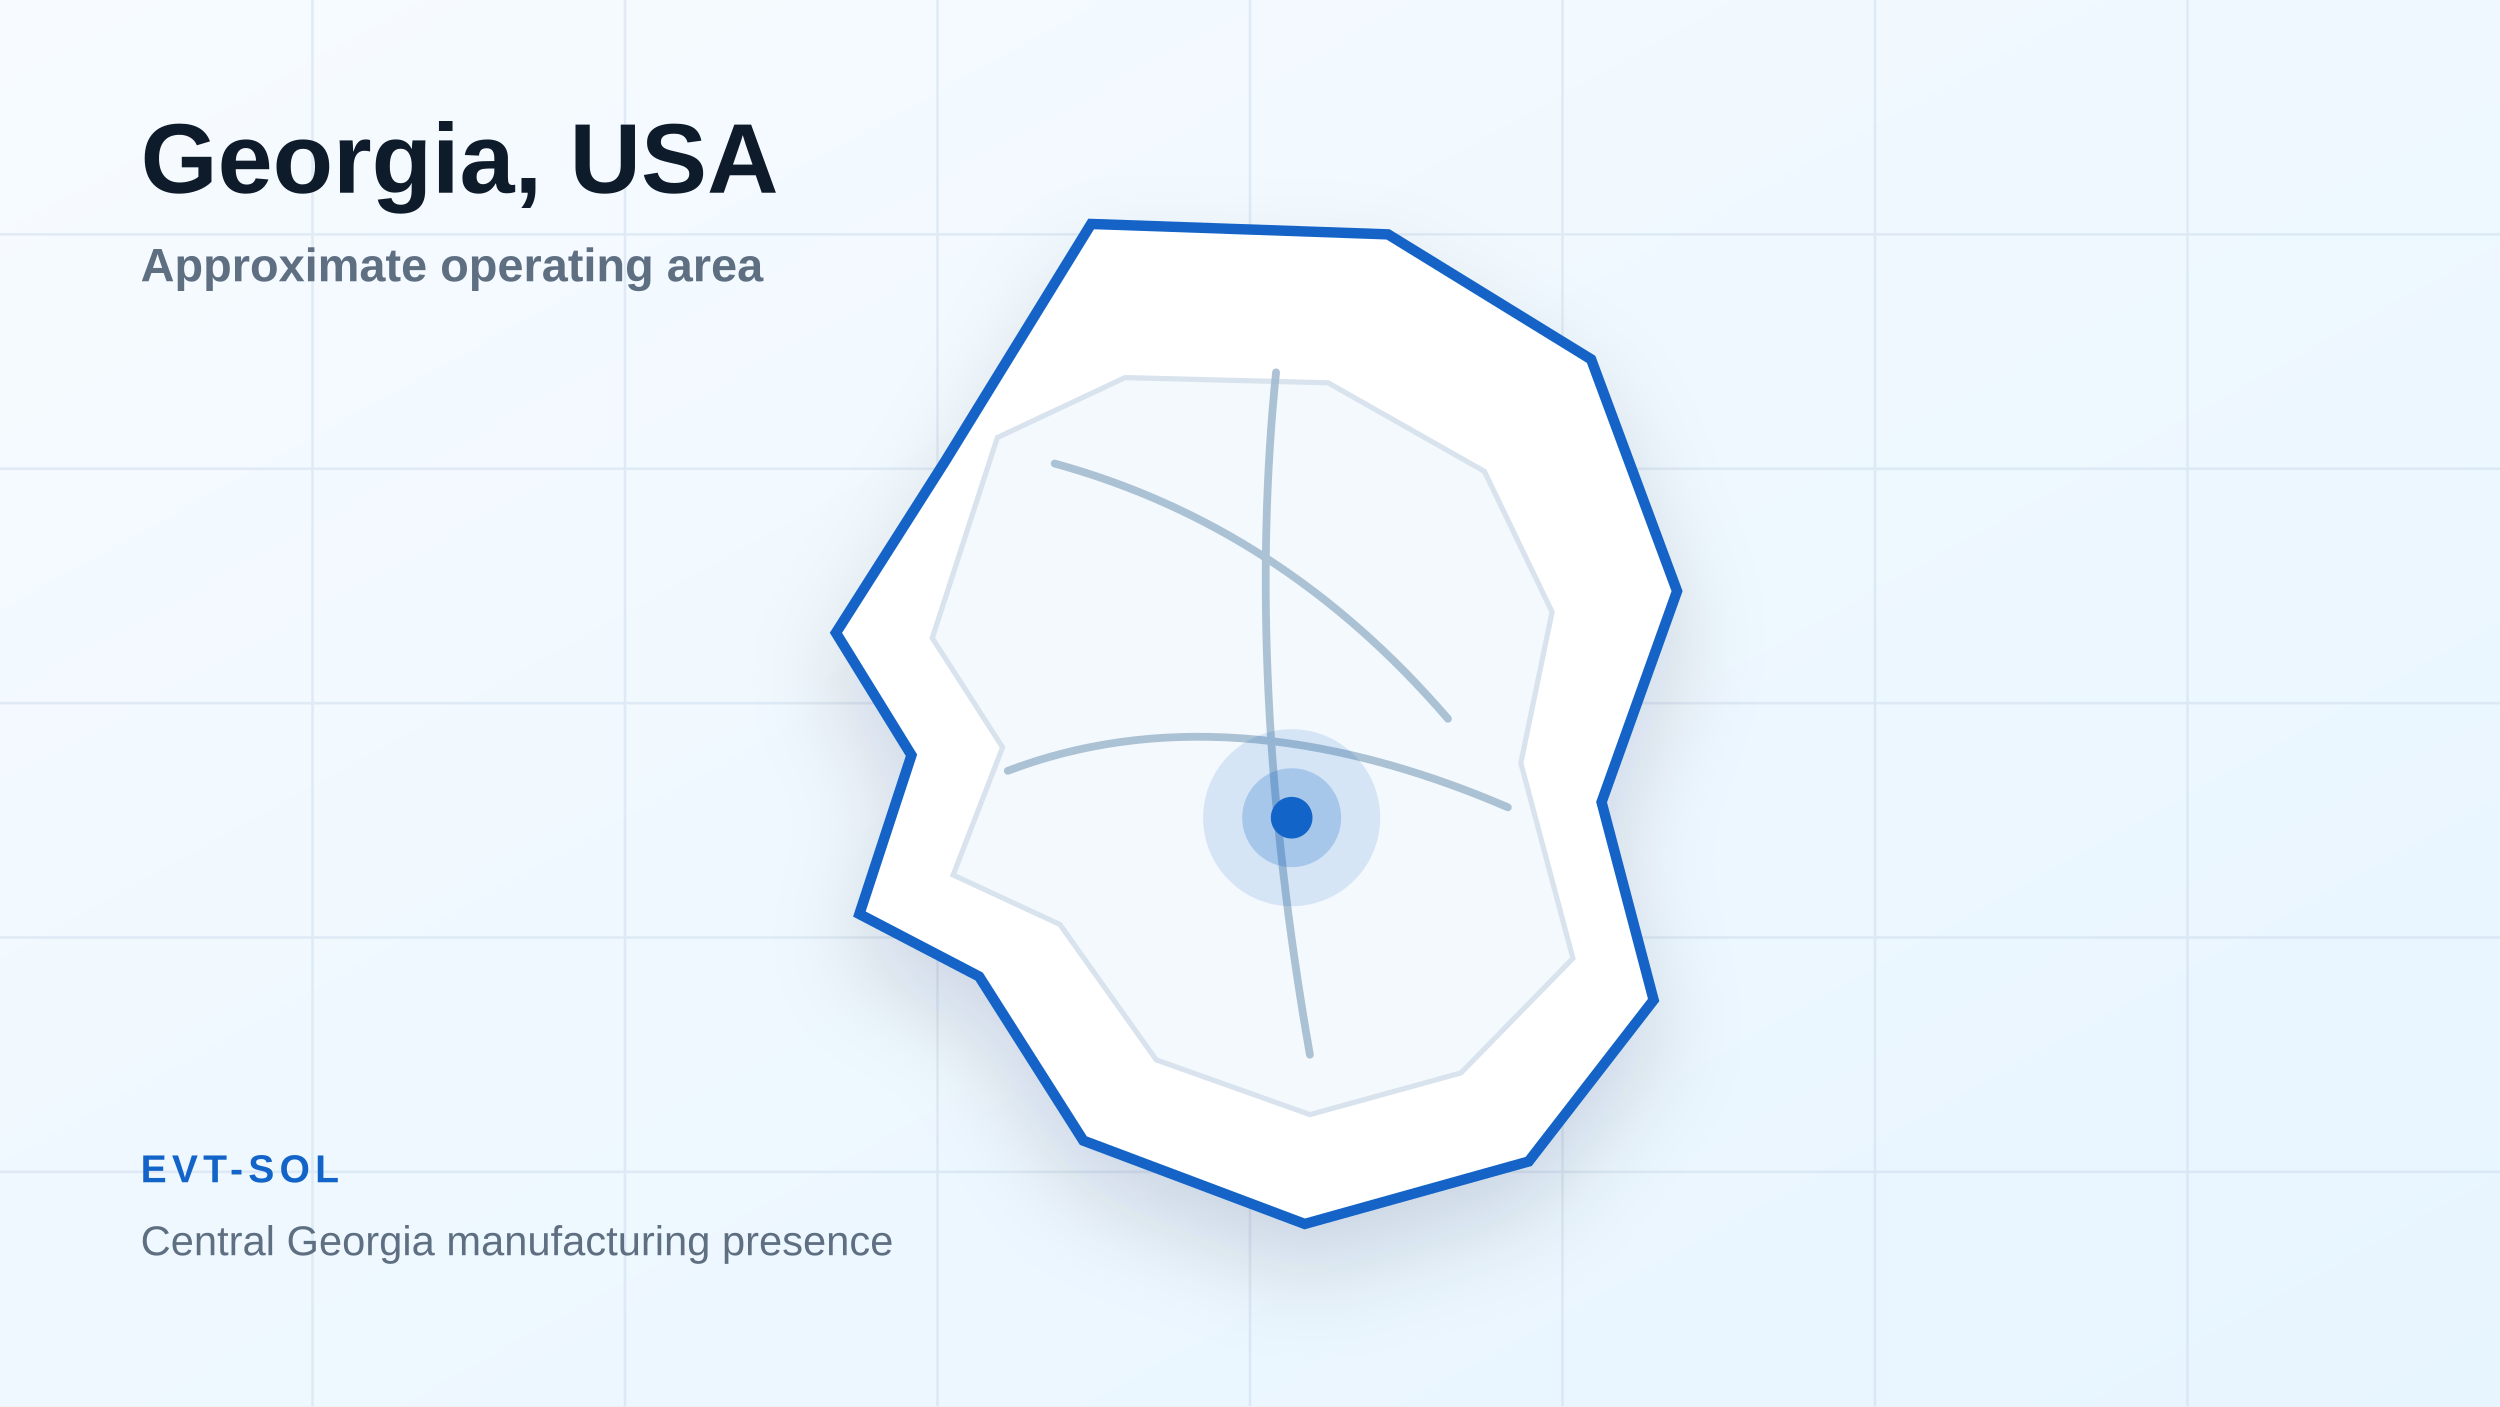
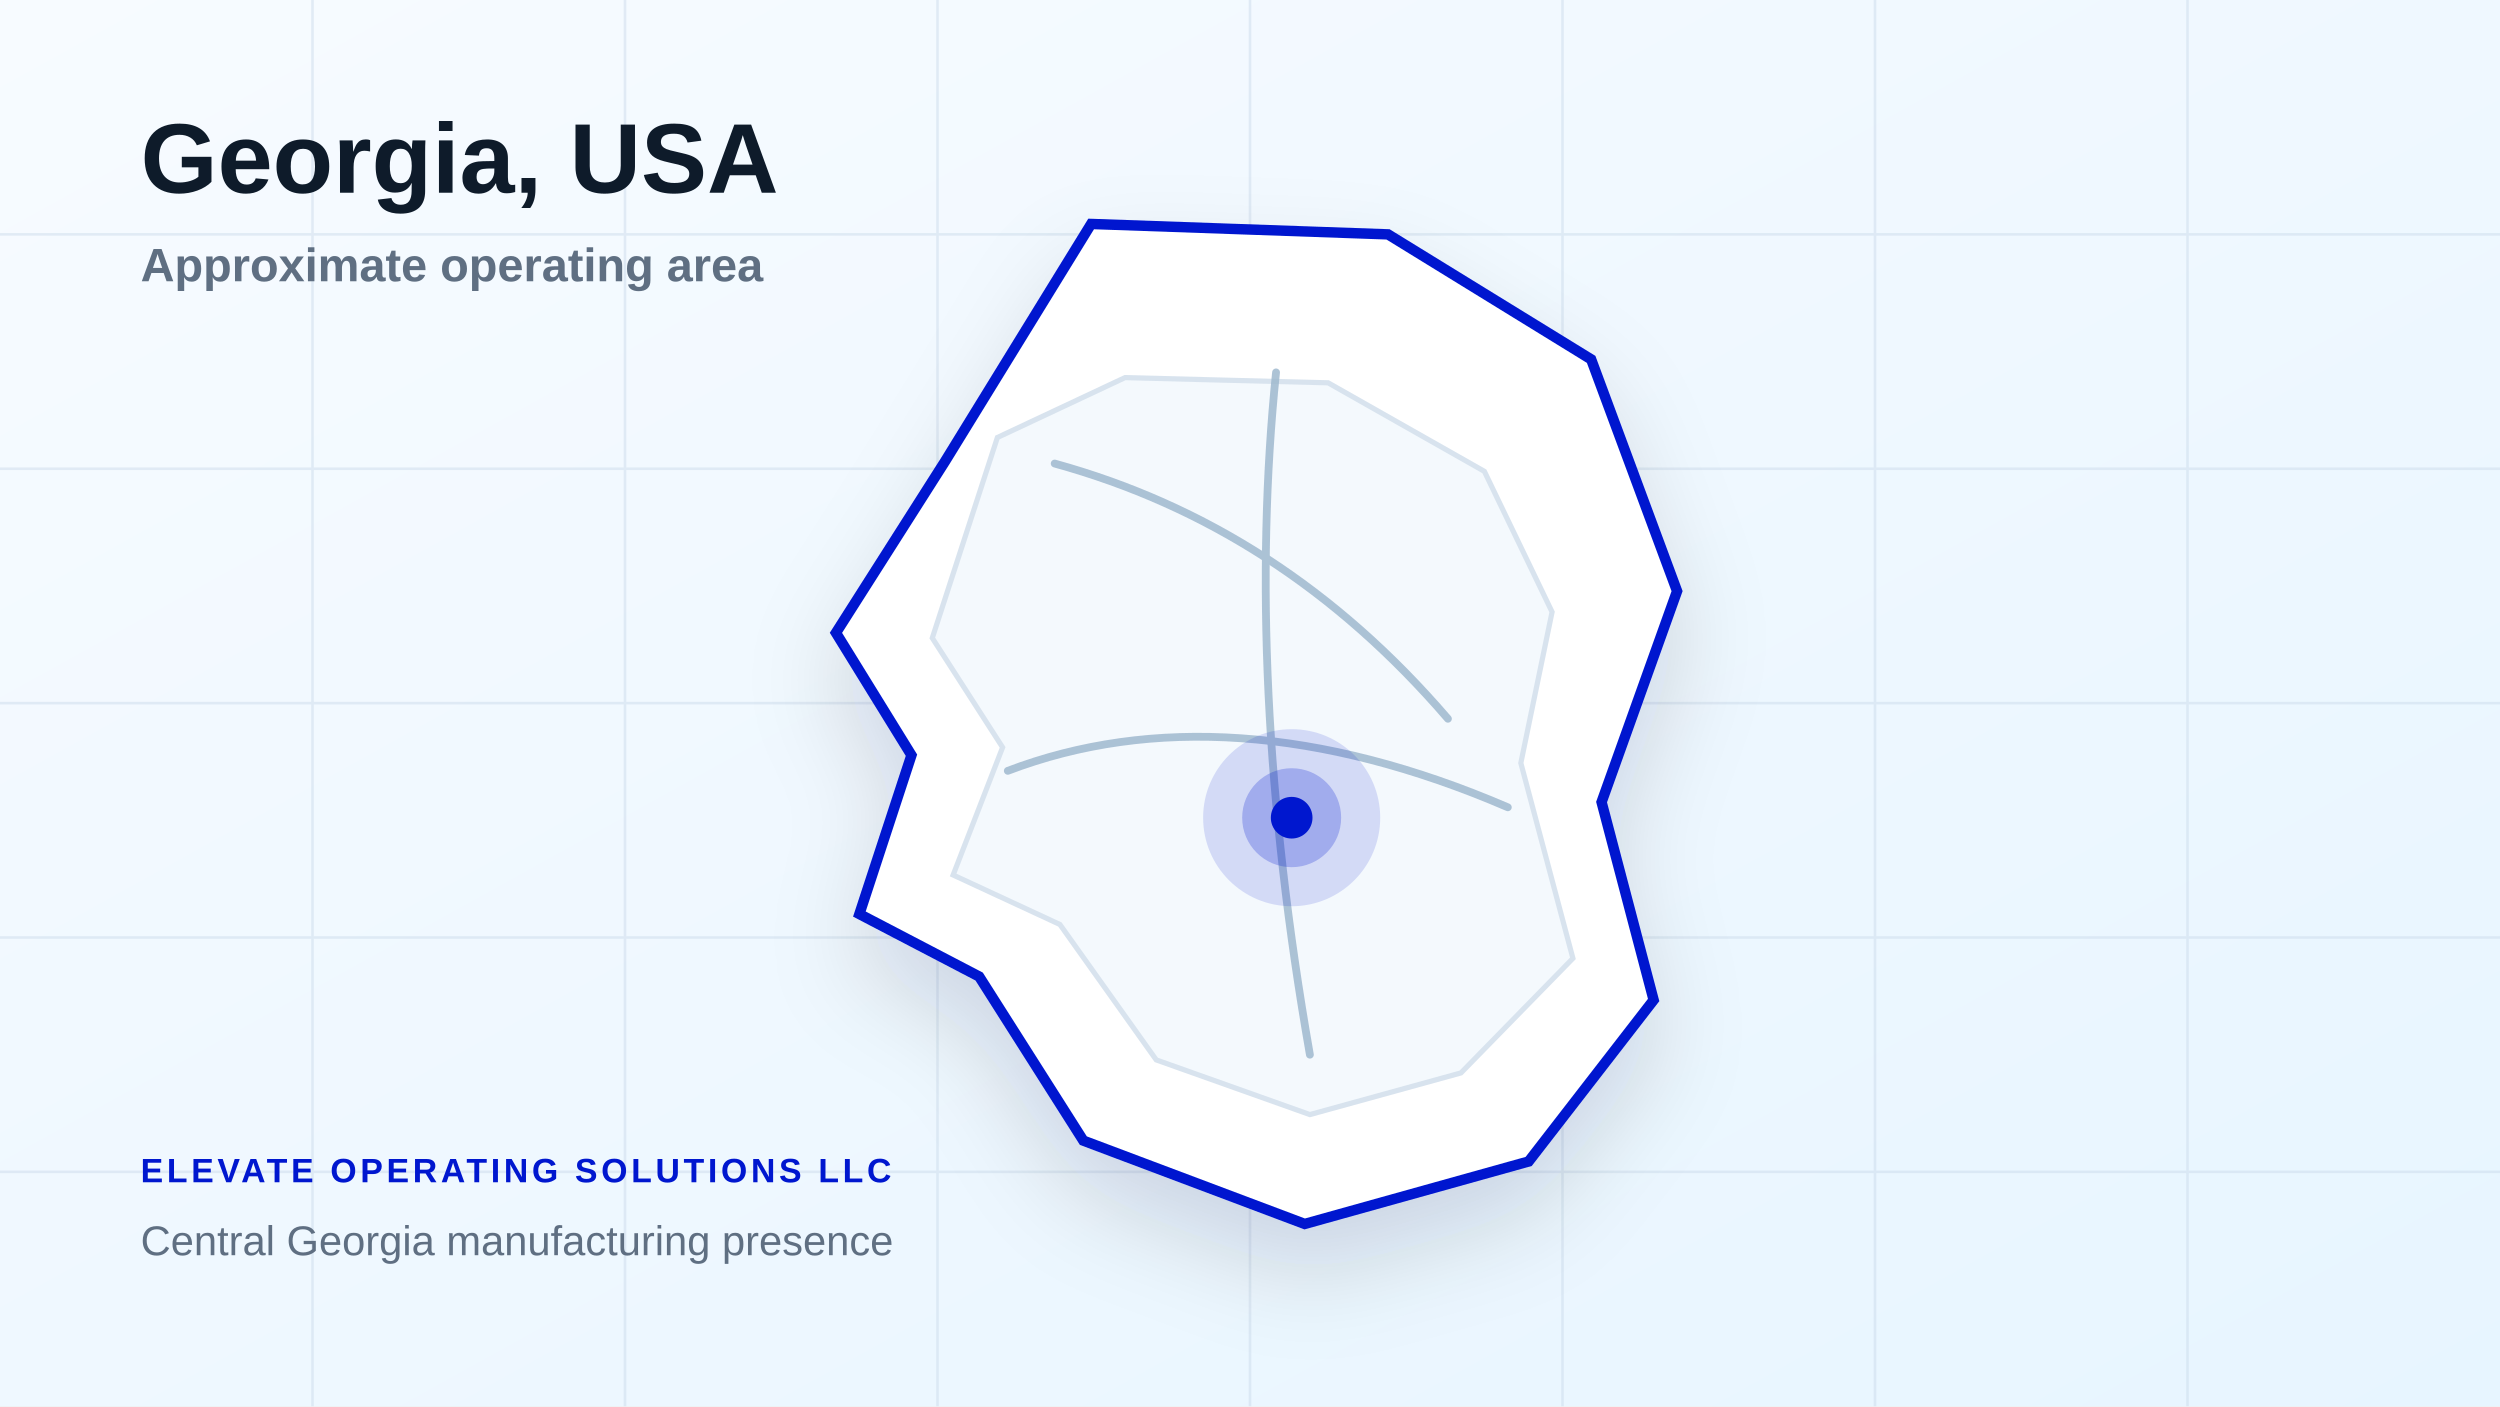
<svg xmlns="http://www.w3.org/2000/svg" viewBox="0 0 960 540" role="img" aria-labelledby="title desc">
  <defs>
    <linearGradient id="bg" x1="0" x2="1" y1="0" y2="1">
      <stop offset="0" stop-color="#f7fbff" />
      <stop offset="1" stop-color="#e7f5ff" />
    </linearGradient>
    <filter id="shadow" x="-20%" y="-20%" width="140%" height="140%">
      <feDropShadow dx="0" dy="18" stdDeviation="18" flood-color="#0e1b2a" flood-opacity=".14" />
    </filter>
  </defs>
  <rect width="960" height="540" fill="url(#bg)" />
  <g opacity=".45" stroke="#c7d8e8" stroke-width="1">
    <path d="M0 90h960M0 180h960M0 270h960M0 360h960M0 450h960" />
    <path d="M120 0v540M240 0v540M360 0v540M480 0v540M600 0v540M720 0v540M840 0v540" />
  </g>
  <g transform="translate(0 8)" filter="url(#shadow)">
-     <path d="M419 78 533 82 611 130 644 219 615 300 635 376 587 438 501 462 416 430 376 367 330 343 350 282 321 235 363 169Z" fill="#ffffff" stroke="#1264c8" stroke-width="4" />
+     <path d="M419 78 533 82 611 130 644 219 615 300 635 376 587 438 501 462 416 430 376 367 330 343 350 282 321 235 363 169Z" fill="#ffffff" stroke="#0017cf" stroke-width="4" />
    <path d="M383 160 432 137 510 139 570 173 596 227 584 285 604 360 561 404 503 420 444 399 407 347 366 328 385 279 358 237Z" fill="#f4f9fd" stroke="#d8e3ee" stroke-width="2" />
  </g>
  <g fill="none" stroke="#9fb8ce" stroke-width="3" stroke-linecap="round" opacity=".85">
    <path d="M405 178c58 16 108 48 151 98" />
    <path d="M387 296c55-21 120-17 192 14" />
    <path d="M490 143c-8 78-4 165 13 262" />
  </g>
  <g transform="translate(496 314)">
-     <circle r="34" fill="#1264c8" opacity=".14" />
-     <circle r="19" fill="#1264c8" opacity=".24" />
-     <circle r="8" fill="#1264c8" />
+     <circle r="34" fill="#0017cf" opacity=".14" />
+     <circle r="19" fill="#0017cf" opacity=".24" />
+     <circle r="8" fill="#0017cf" />
  </g>
  <g font-family="Arial, Helvetica, sans-serif">
    <text x="54" y="74" fill="#0e1b2a" font-size="38" font-weight="800">Georgia, USA</text>
    <text x="54" y="108" fill="#5f6f82" font-size="18" font-weight="700">Approximate operating area</text>
-     <text x="54" y="454" fill="#1264c8" font-size="15" font-weight="900" letter-spacing="2">EVT-SOL</text>
+     <text x="54" y="454" fill="#0017cf" font-size="13" font-weight="900" letter-spacing="1.4">ELEVATE OPERATING SOLUTIONS LLC</text>
    <text x="54" y="482" fill="#5f6f82" font-size="16">Central Georgia manufacturing presence</text>
  </g>
</svg>
